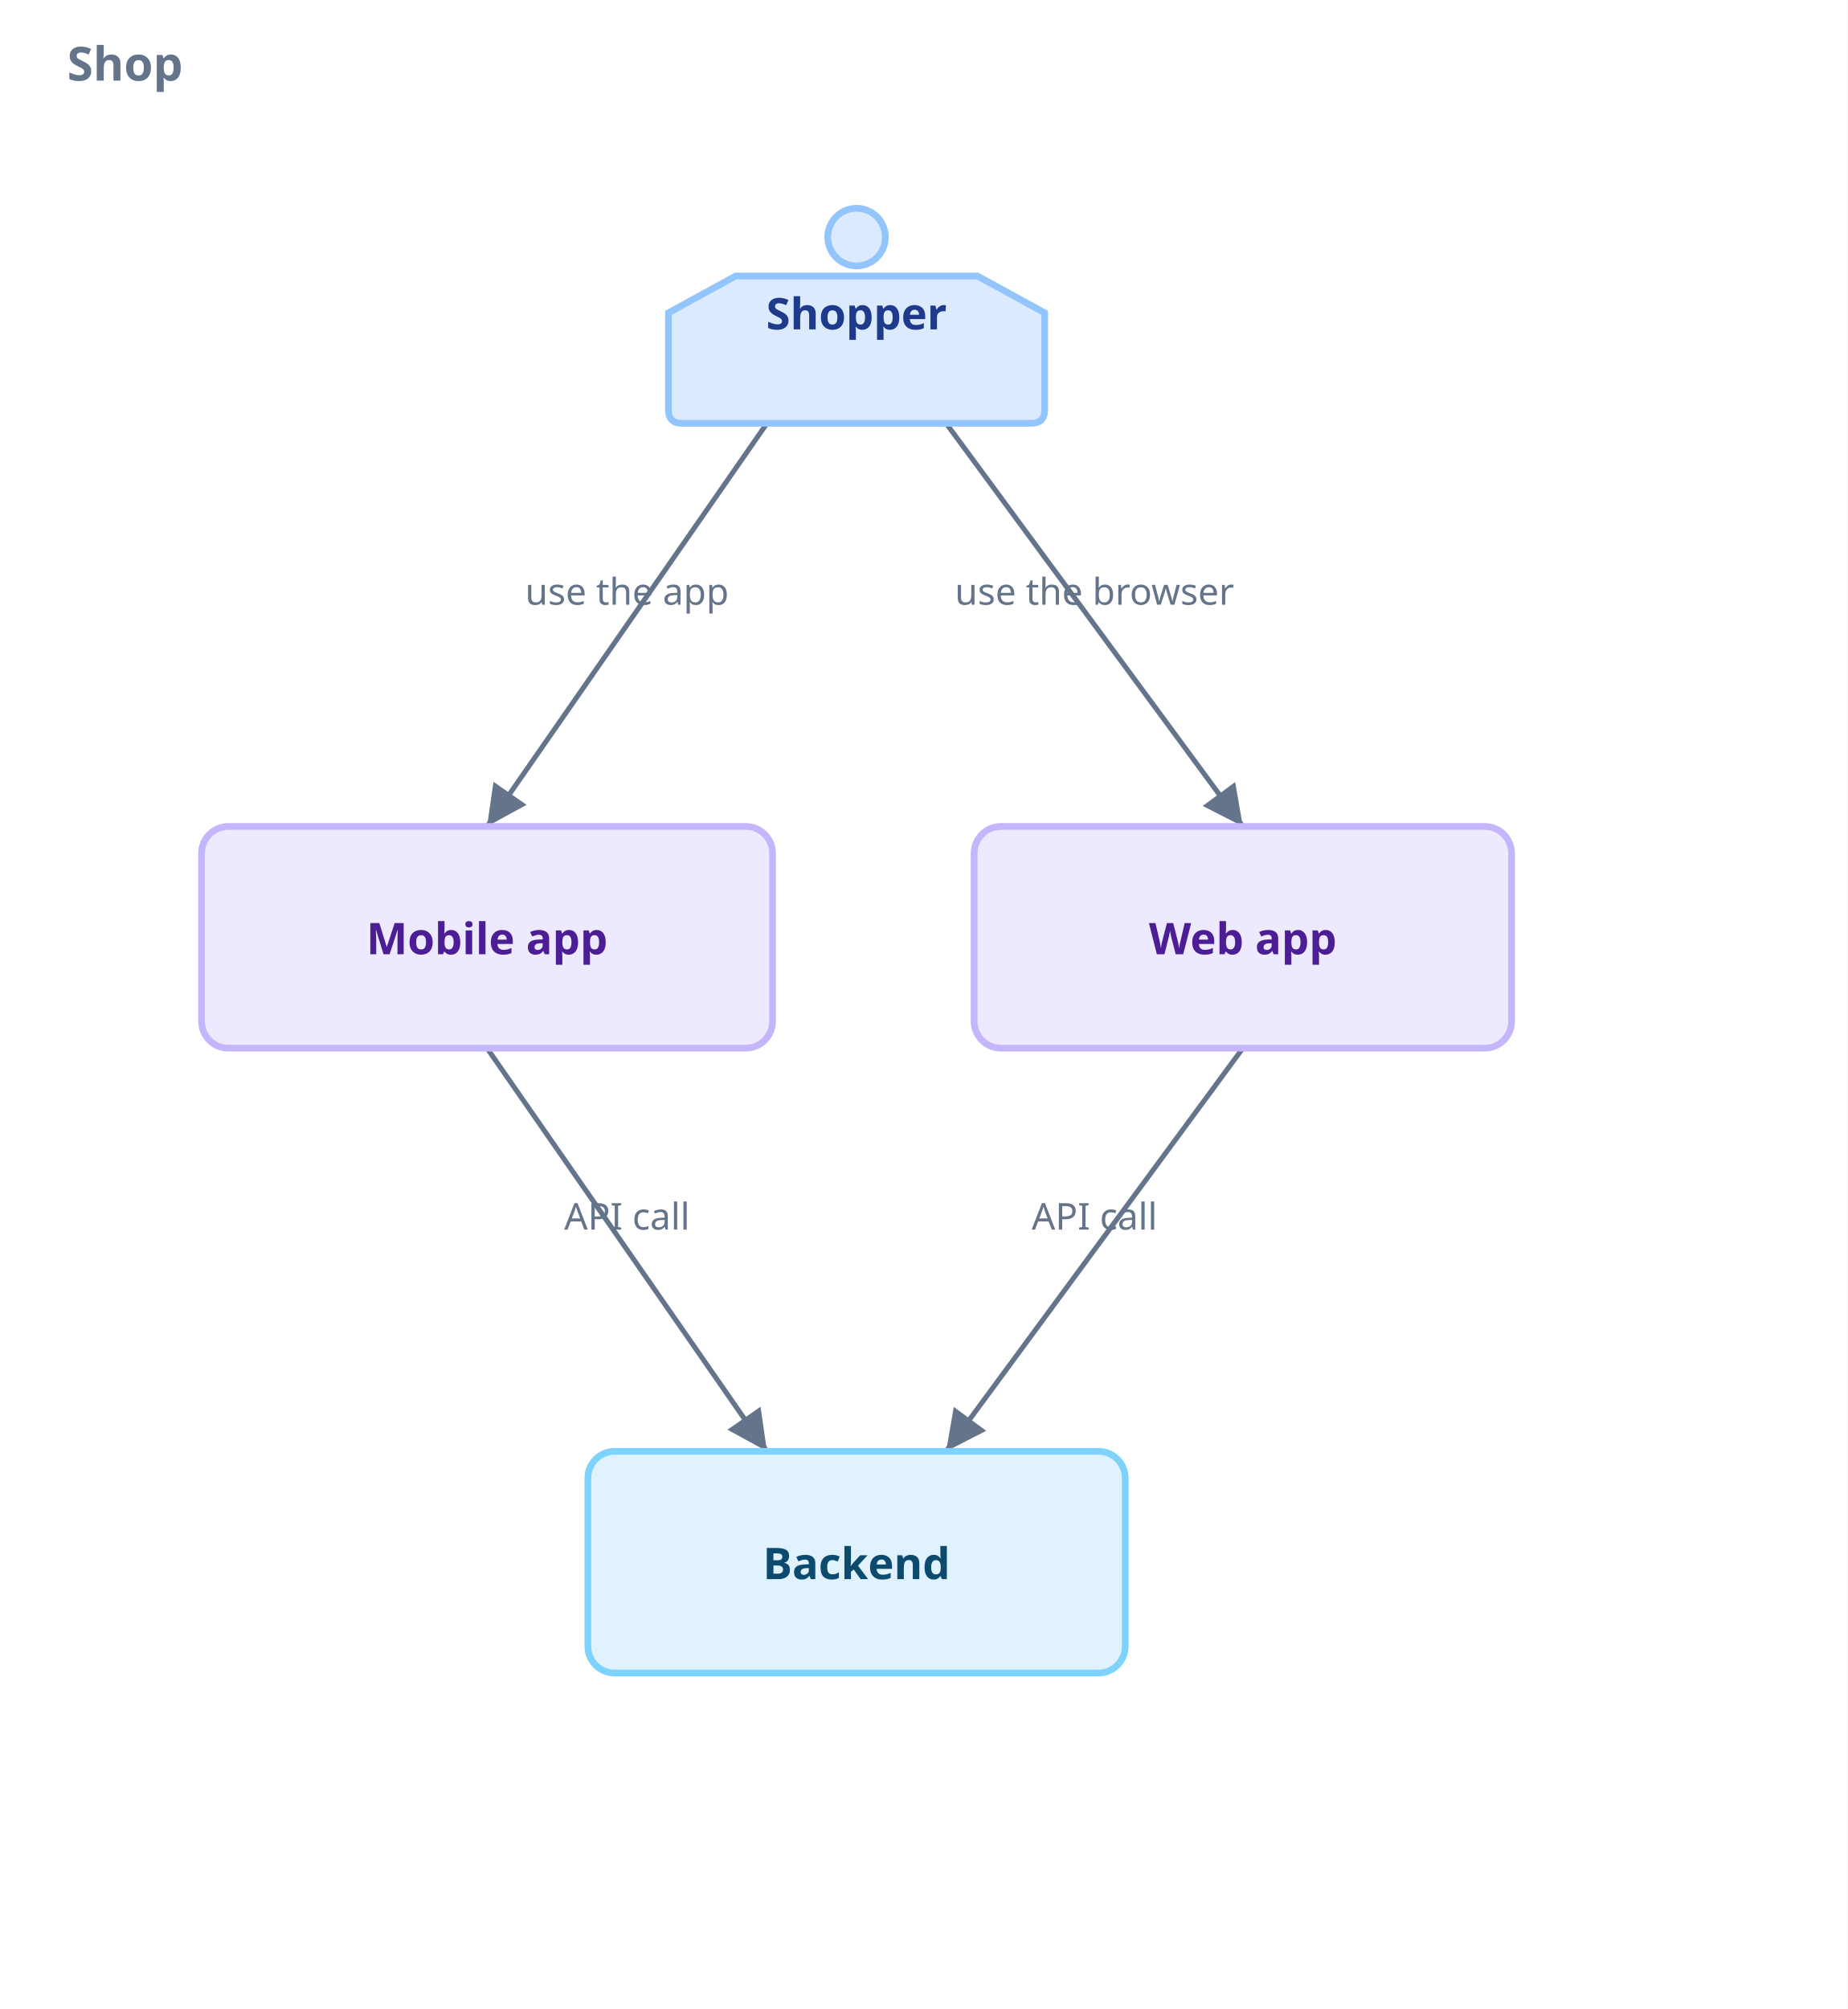
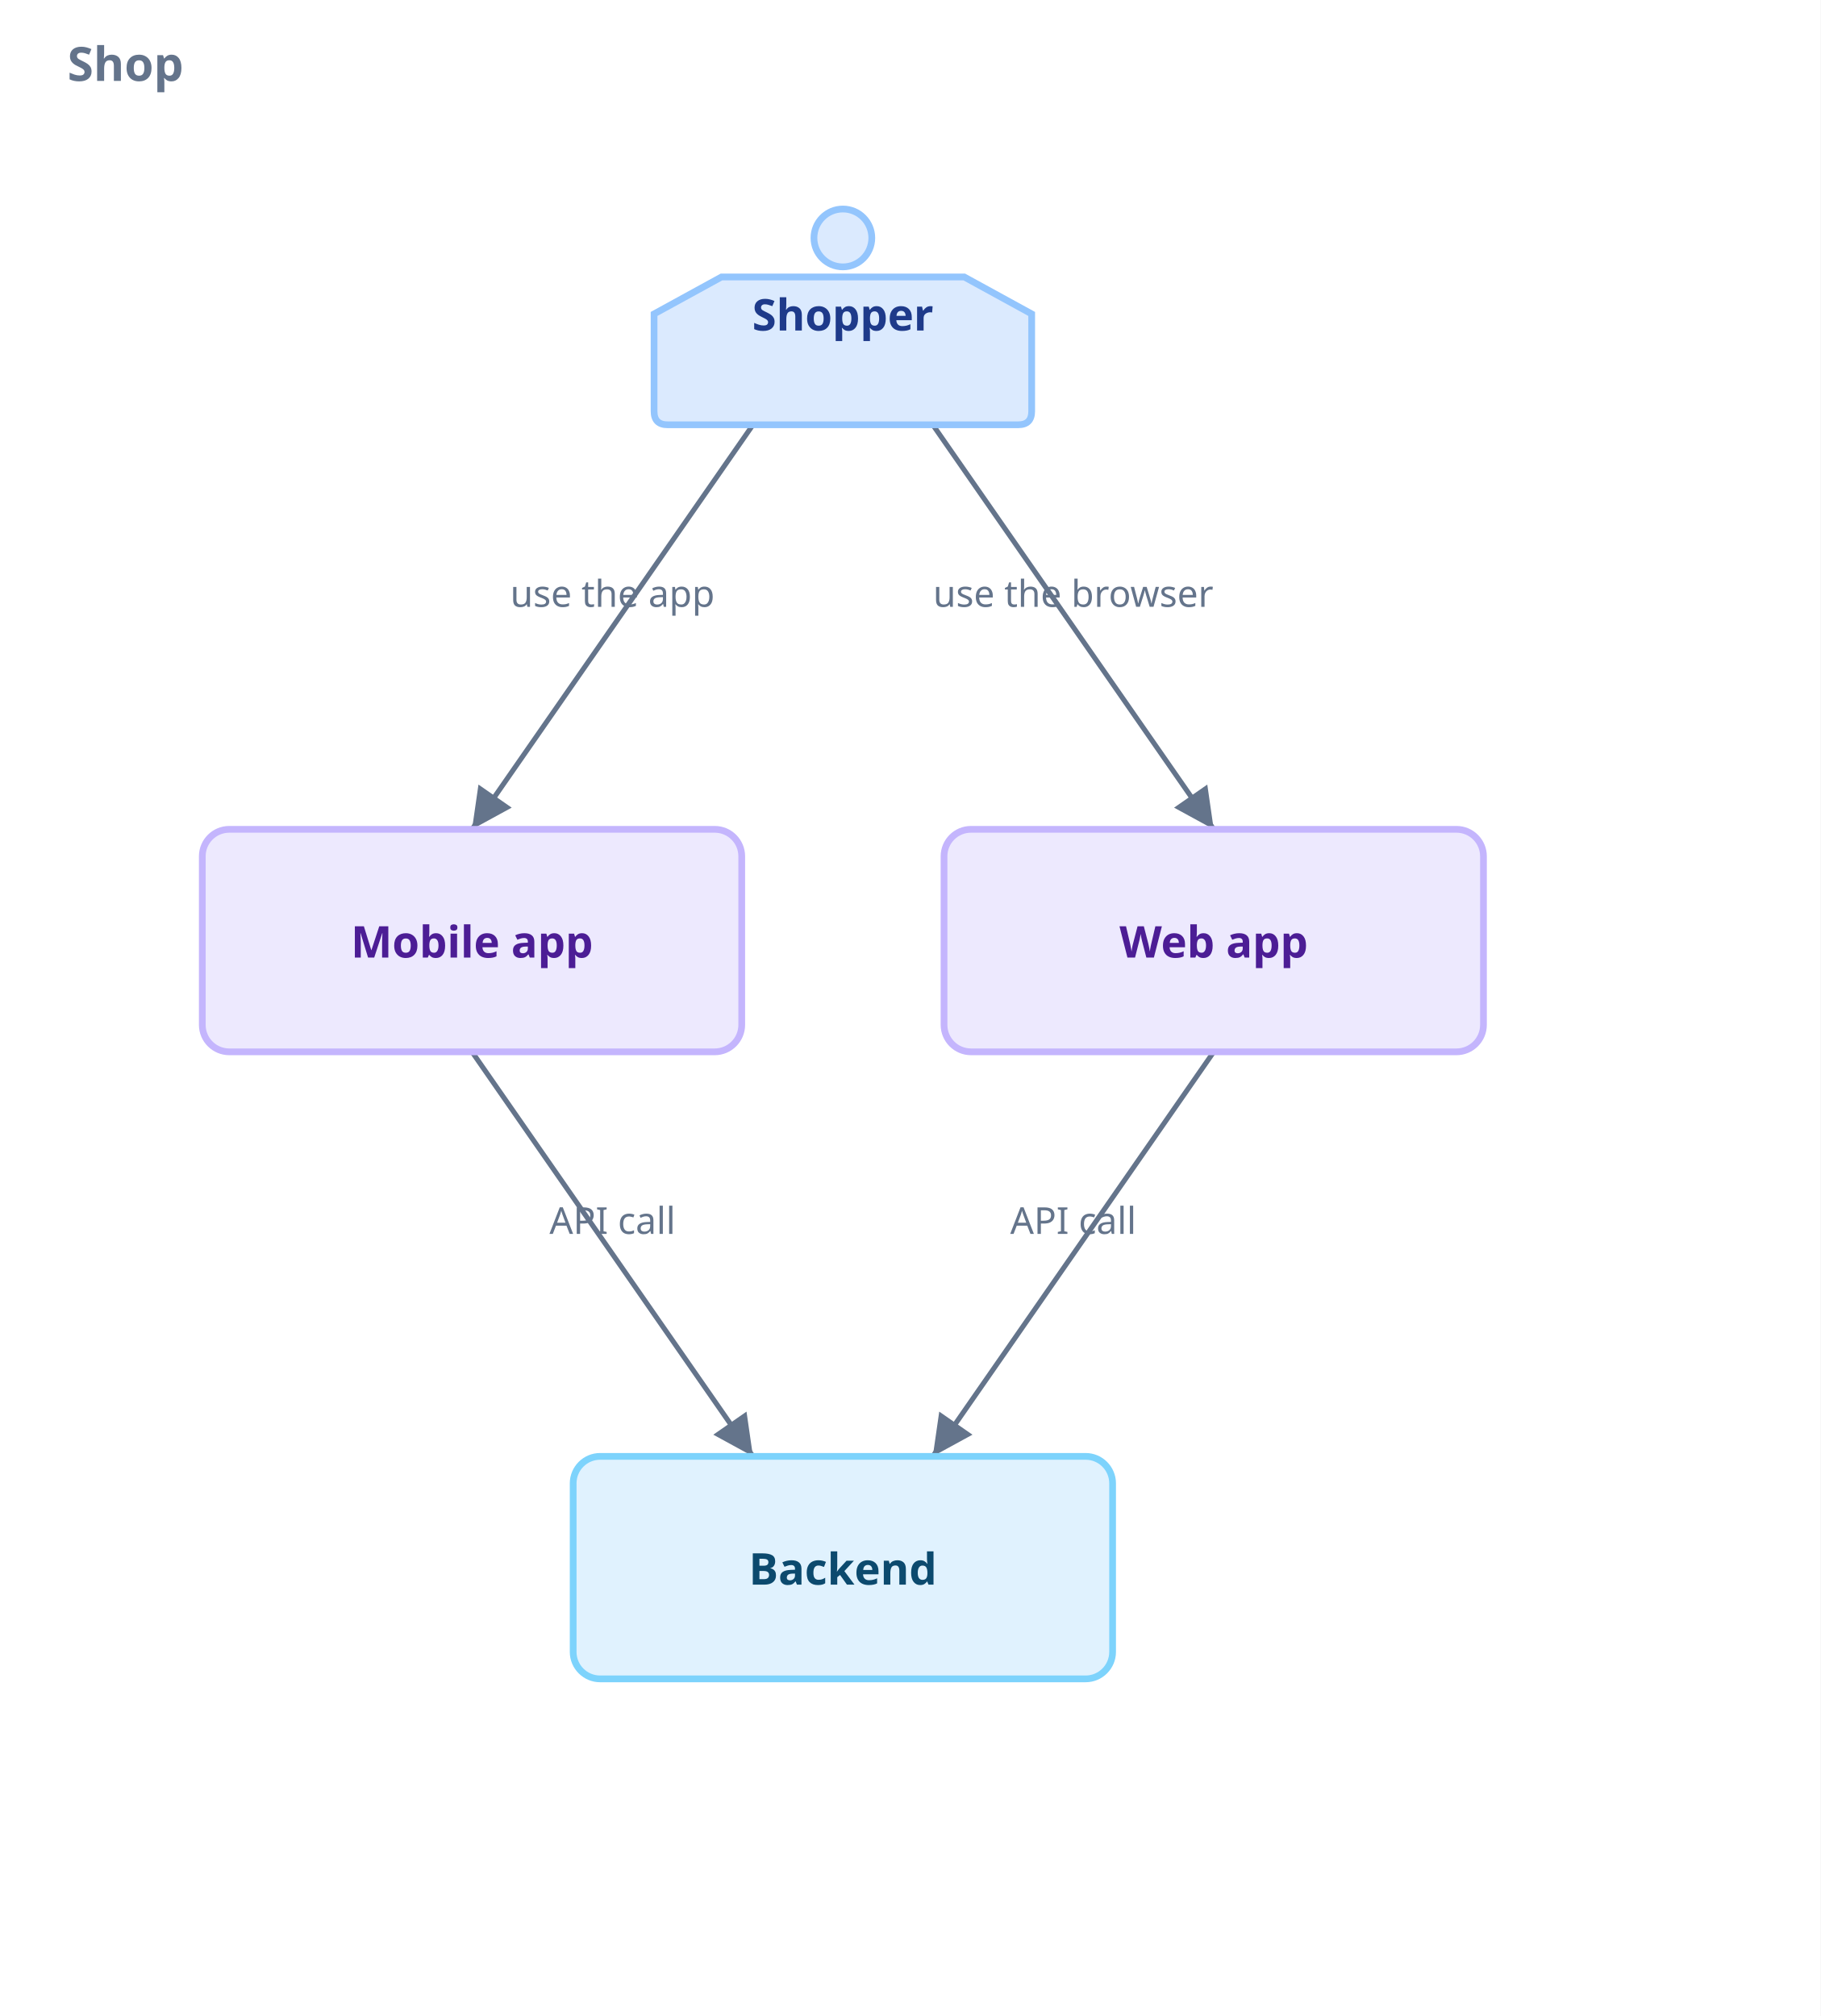
- <svg xmlns="http://www.w3.org/2000/svg" viewBox="0 0 550 598" width="550" height="598">
+ <svg xmlns="http://www.w3.org/2000/svg" viewBox="0 0 540 598" width="540" height="598">
  <defs>
    <marker id="arrow-default" viewBox="0 0 10 10" refX="10" refY="5" markerWidth="8" markerHeight="8" orient="auto-start-reverse">
      <path d="M 0 0 L 10 5 L 0 10 z" fill="#64748B" />
    </marker>
  </defs>
-   <rect width="550" height="598" fill="#FFFFFF" rx="0" />
+   <rect width="540" height="598" fill="#FFFFFF" rx="0" />
  <text x="20" y="24" fill="#64748B" font-size="14px" font-family="sans-serif" font-weight="bold">Shop</text>
  <g class="edges">
    <g data-edge-from="Customer" data-edge-to="MobileApp" data-edge-kind="sync" data-edge-canonical-id="Customer-&gt;MobileApp" data-edge-label="use the app" class="krs-edge krs-edge--interactive">
-       <line x1="228.333" y1="126" x2="145" y2="246" stroke="transparent" stroke-width="14" stroke-linecap="butt" class="krs-edge__hitline" />
-       <line x1="228.333" y1="126" x2="145" y2="246" stroke="#64748B" stroke-width="1.5" marker-end="url(#arrow-default)" />
-       <text x="186.667" y="180" text-anchor="middle" fill="#64748B" font-size="11px" font-family="sans-serif">use the app</text>
+       <line x1="223.333" y1="126" x2="140" y2="246" stroke="transparent" stroke-width="14" stroke-linecap="butt" class="krs-edge__hitline" />
+       <line x1="223.333" y1="126" x2="140" y2="246" stroke="#64748B" stroke-width="1.5" marker-end="url(#arrow-default)" />
+       <text x="181.667" y="180" text-anchor="middle" fill="#64748B" font-size="11px" font-family="sans-serif">use the app</text>
    </g>
    <g data-edge-from="Customer" data-edge-to="WebApp" data-edge-kind="sync" data-edge-canonical-id="Customer-&gt;WebApp" data-edge-label="use the browser" class="krs-edge krs-edge--interactive">
-       <line x1="281.667" y1="126" x2="370" y2="246" stroke="transparent" stroke-width="14" stroke-linecap="butt" class="krs-edge__hitline" />
-       <line x1="281.667" y1="126" x2="370" y2="246" stroke="#64748B" stroke-width="1.5" marker-end="url(#arrow-default)" />
-       <text x="325.833" y="180" text-anchor="middle" fill="#64748B" font-size="11px" font-family="sans-serif">use the browser</text>
+       <line x1="276.667" y1="126" x2="360" y2="246" stroke="transparent" stroke-width="14" stroke-linecap="butt" class="krs-edge__hitline" />
+       <line x1="276.667" y1="126" x2="360" y2="246" stroke="#64748B" stroke-width="1.5" marker-end="url(#arrow-default)" />
+       <text x="318.333" y="180" text-anchor="middle" fill="#64748B" font-size="11px" font-family="sans-serif">use the browser</text>
    </g>
    <g data-edge-from="MobileApp" data-edge-to="Backend" data-edge-kind="sync" data-edge-canonical-id="MobileApp-&gt;Backend" data-edge-label="API call" class="krs-edge krs-edge--interactive">
-       <line x1="145" y1="312" x2="228.333" y2="432" stroke="transparent" stroke-width="14" stroke-linecap="butt" class="krs-edge__hitline" />
-       <line x1="145" y1="312" x2="228.333" y2="432" stroke="#64748B" stroke-width="1.5" marker-end="url(#arrow-default)" />
-       <text x="186.667" y="366" text-anchor="middle" fill="#64748B" font-size="11px" font-family="sans-serif">API call</text>
+       <line x1="140" y1="312" x2="223.333" y2="432" stroke="transparent" stroke-width="14" stroke-linecap="butt" class="krs-edge__hitline" />
+       <line x1="140" y1="312" x2="223.333" y2="432" stroke="#64748B" stroke-width="1.5" marker-end="url(#arrow-default)" />
+       <text x="181.667" y="366" text-anchor="middle" fill="#64748B" font-size="11px" font-family="sans-serif">API call</text>
    </g>
    <g data-edge-from="WebApp" data-edge-to="Backend" data-edge-kind="sync" data-edge-canonical-id="WebApp-&gt;Backend" data-edge-label="API call" class="krs-edge krs-edge--interactive">
-       <line x1="370" y1="312" x2="281.667" y2="432" stroke="transparent" stroke-width="14" stroke-linecap="butt" class="krs-edge__hitline" />
-       <line x1="370" y1="312" x2="281.667" y2="432" stroke="#64748B" stroke-width="1.5" marker-end="url(#arrow-default)" />
-       <text x="325.833" y="366" text-anchor="middle" fill="#64748B" font-size="11px" font-family="sans-serif">API call</text>
+       <line x1="360" y1="312" x2="276.667" y2="432" stroke="transparent" stroke-width="14" stroke-linecap="butt" class="krs-edge__hitline" />
+       <line x1="360" y1="312" x2="276.667" y2="432" stroke="#64748B" stroke-width="1.5" marker-end="url(#arrow-default)" />
+       <text x="318.333" y="366" text-anchor="middle" fill="#64748B" font-size="11px" font-family="sans-serif">API call</text>
    </g>
  </g>
  <g class="nodes">
    <g data-node-id="Customer" data-node-kind="user" data-has-children="false" data-has-description="false">
-       <circle cx="255" cy="70.58" r="8.58" fill="#DBEAFE" stroke="#93C5FD" stroke-width="2" />
-       <path d="M219 82.16 L291 82.16 L311 93.12 L311 122 Q311 126 307 126 L203 126 Q199 126 199 122 L199 93.12 Z" fill="#DBEAFE" stroke="#93C5FD" stroke-width="2" />
-       <text x="255" y="93" text-anchor="middle" dominant-baseline="central" fill="#1E3A8A" font-size="13px" font-weight="bold" font-family="sans-serif">Shopper</text>
+       <circle cx="250" cy="70.58" r="8.58" fill="#DBEAFE" stroke="#93C5FD" stroke-width="2" />
+       <path d="M214 82.16 L286 82.16 L306 93.12 L306 122 Q306 126 302 126 L198 126 Q194 126 194 122 L194 93.12 Z" fill="#DBEAFE" stroke="#93C5FD" stroke-width="2" />
+       <text x="250" y="93" text-anchor="middle" dominant-baseline="central" fill="#1E3A8A" font-size="13px" font-weight="bold" font-family="sans-serif">Shopper</text>
    </g>
    <g data-node-id="MobileApp" data-node-kind="client" data-has-children="false" data-has-description="false">
-       <rect x="60" y="246" width="170" height="66" rx="8" ry="8" fill="#EDE9FE" stroke="#C4B5FD" stroke-width="2" />
-       <text x="145" y="279" text-anchor="middle" dominant-baseline="central" fill="#4C1D95" font-size="13px" font-weight="bold" font-family="sans-serif">Mobile app</text>
+       <rect x="60" y="246" width="160" height="66" rx="8" ry="8" fill="#EDE9FE" stroke="#C4B5FD" stroke-width="2" />
+       <text x="140" y="279" text-anchor="middle" dominant-baseline="central" fill="#4C1D95" font-size="13px" font-weight="bold" font-family="sans-serif">Mobile app</text>
    </g>
    <g data-node-id="WebApp" data-node-kind="client" data-has-children="false" data-has-description="false">
-       <rect x="290" y="246" width="160" height="66" rx="8" ry="8" fill="#EDE9FE" stroke="#C4B5FD" stroke-width="2" />
-       <text x="370" y="279" text-anchor="middle" dominant-baseline="central" fill="#4C1D95" font-size="13px" font-weight="bold" font-family="sans-serif">Web app</text>
+       <rect x="280" y="246" width="160" height="66" rx="8" ry="8" fill="#EDE9FE" stroke="#C4B5FD" stroke-width="2" />
+       <text x="360" y="279" text-anchor="middle" dominant-baseline="central" fill="#4C1D95" font-size="13px" font-weight="bold" font-family="sans-serif">Web app</text>
    </g>
    <g data-node-id="Backend" data-node-kind="service" data-has-children="true" data-has-description="false" style="cursor: pointer">
-       <rect x="175" y="432" width="160" height="66" rx="8" ry="8" fill="#E0F2FE" stroke="#7DD3FC" stroke-width="2" />
-       <text x="255" y="465" text-anchor="middle" dominant-baseline="central" fill="#0C4A6E" font-size="13px" font-weight="bold" font-family="sans-serif">Backend</text>
+       <rect x="170" y="432" width="160" height="66" rx="8" ry="8" fill="#E0F2FE" stroke="#7DD3FC" stroke-width="2" />
+       <text x="250" y="465" text-anchor="middle" dominant-baseline="central" fill="#0C4A6E" font-size="13px" font-weight="bold" font-family="sans-serif">Backend</text>
    </g>
  </g>
</svg>
